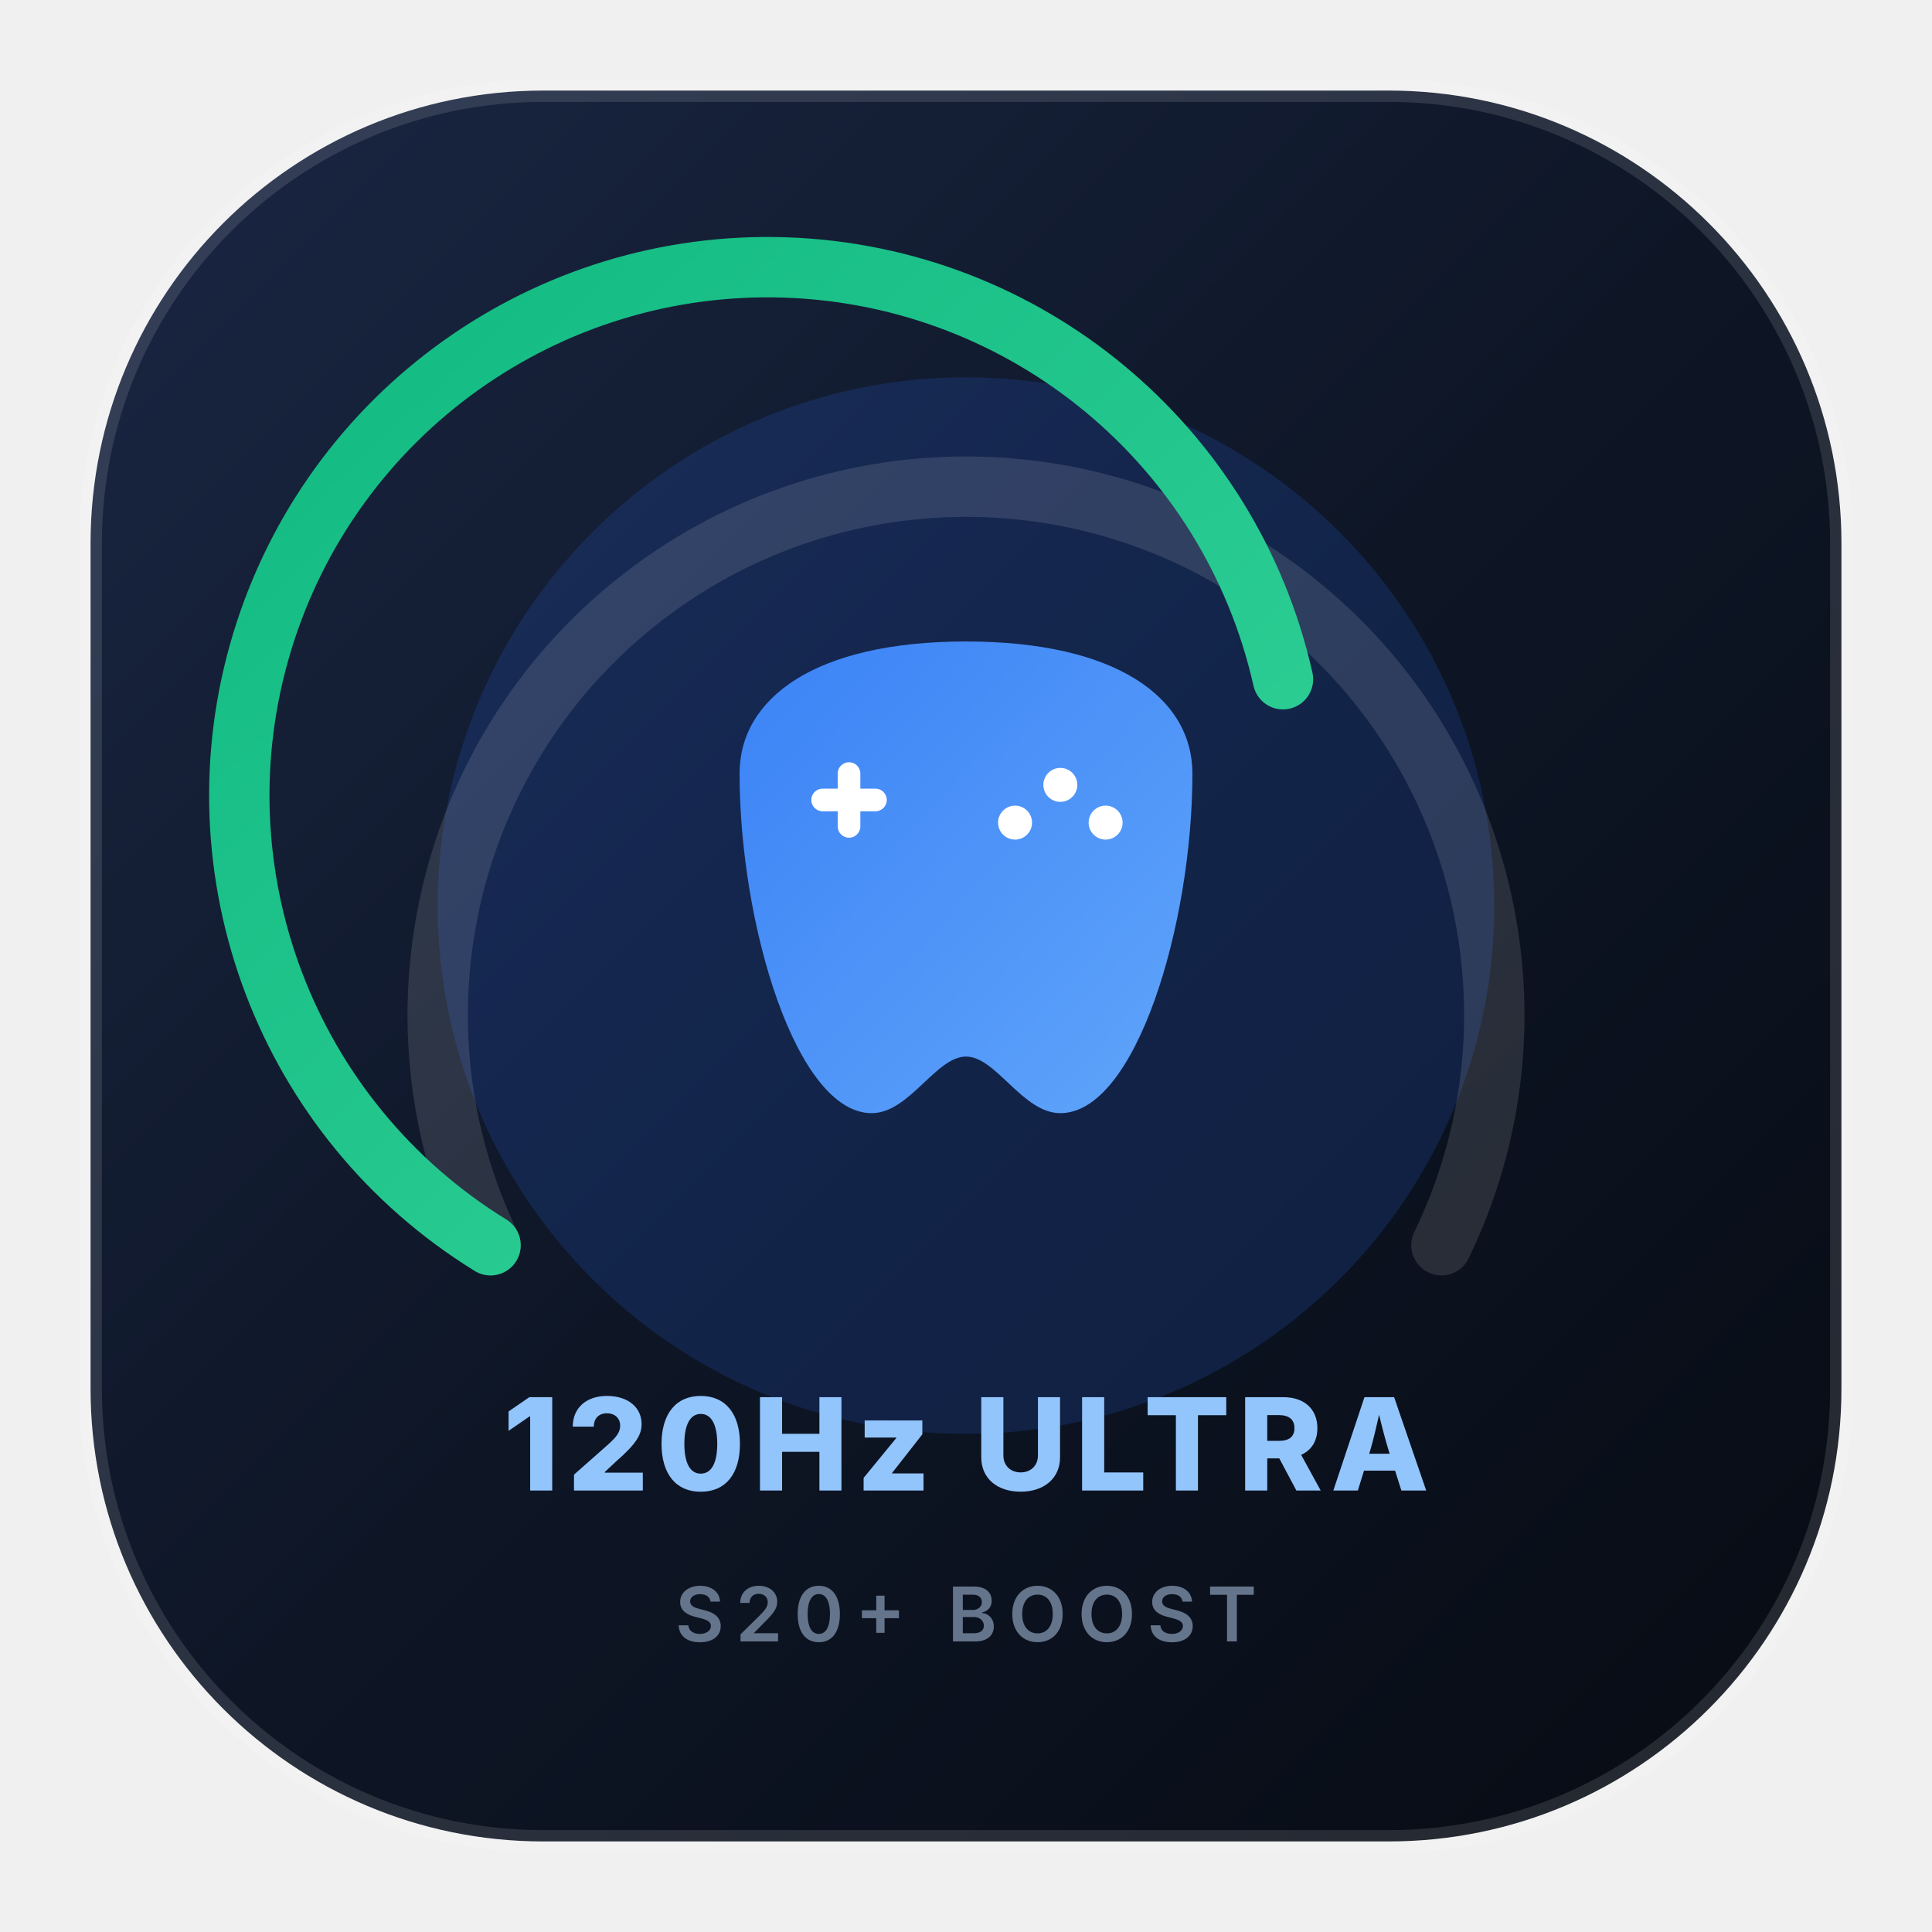
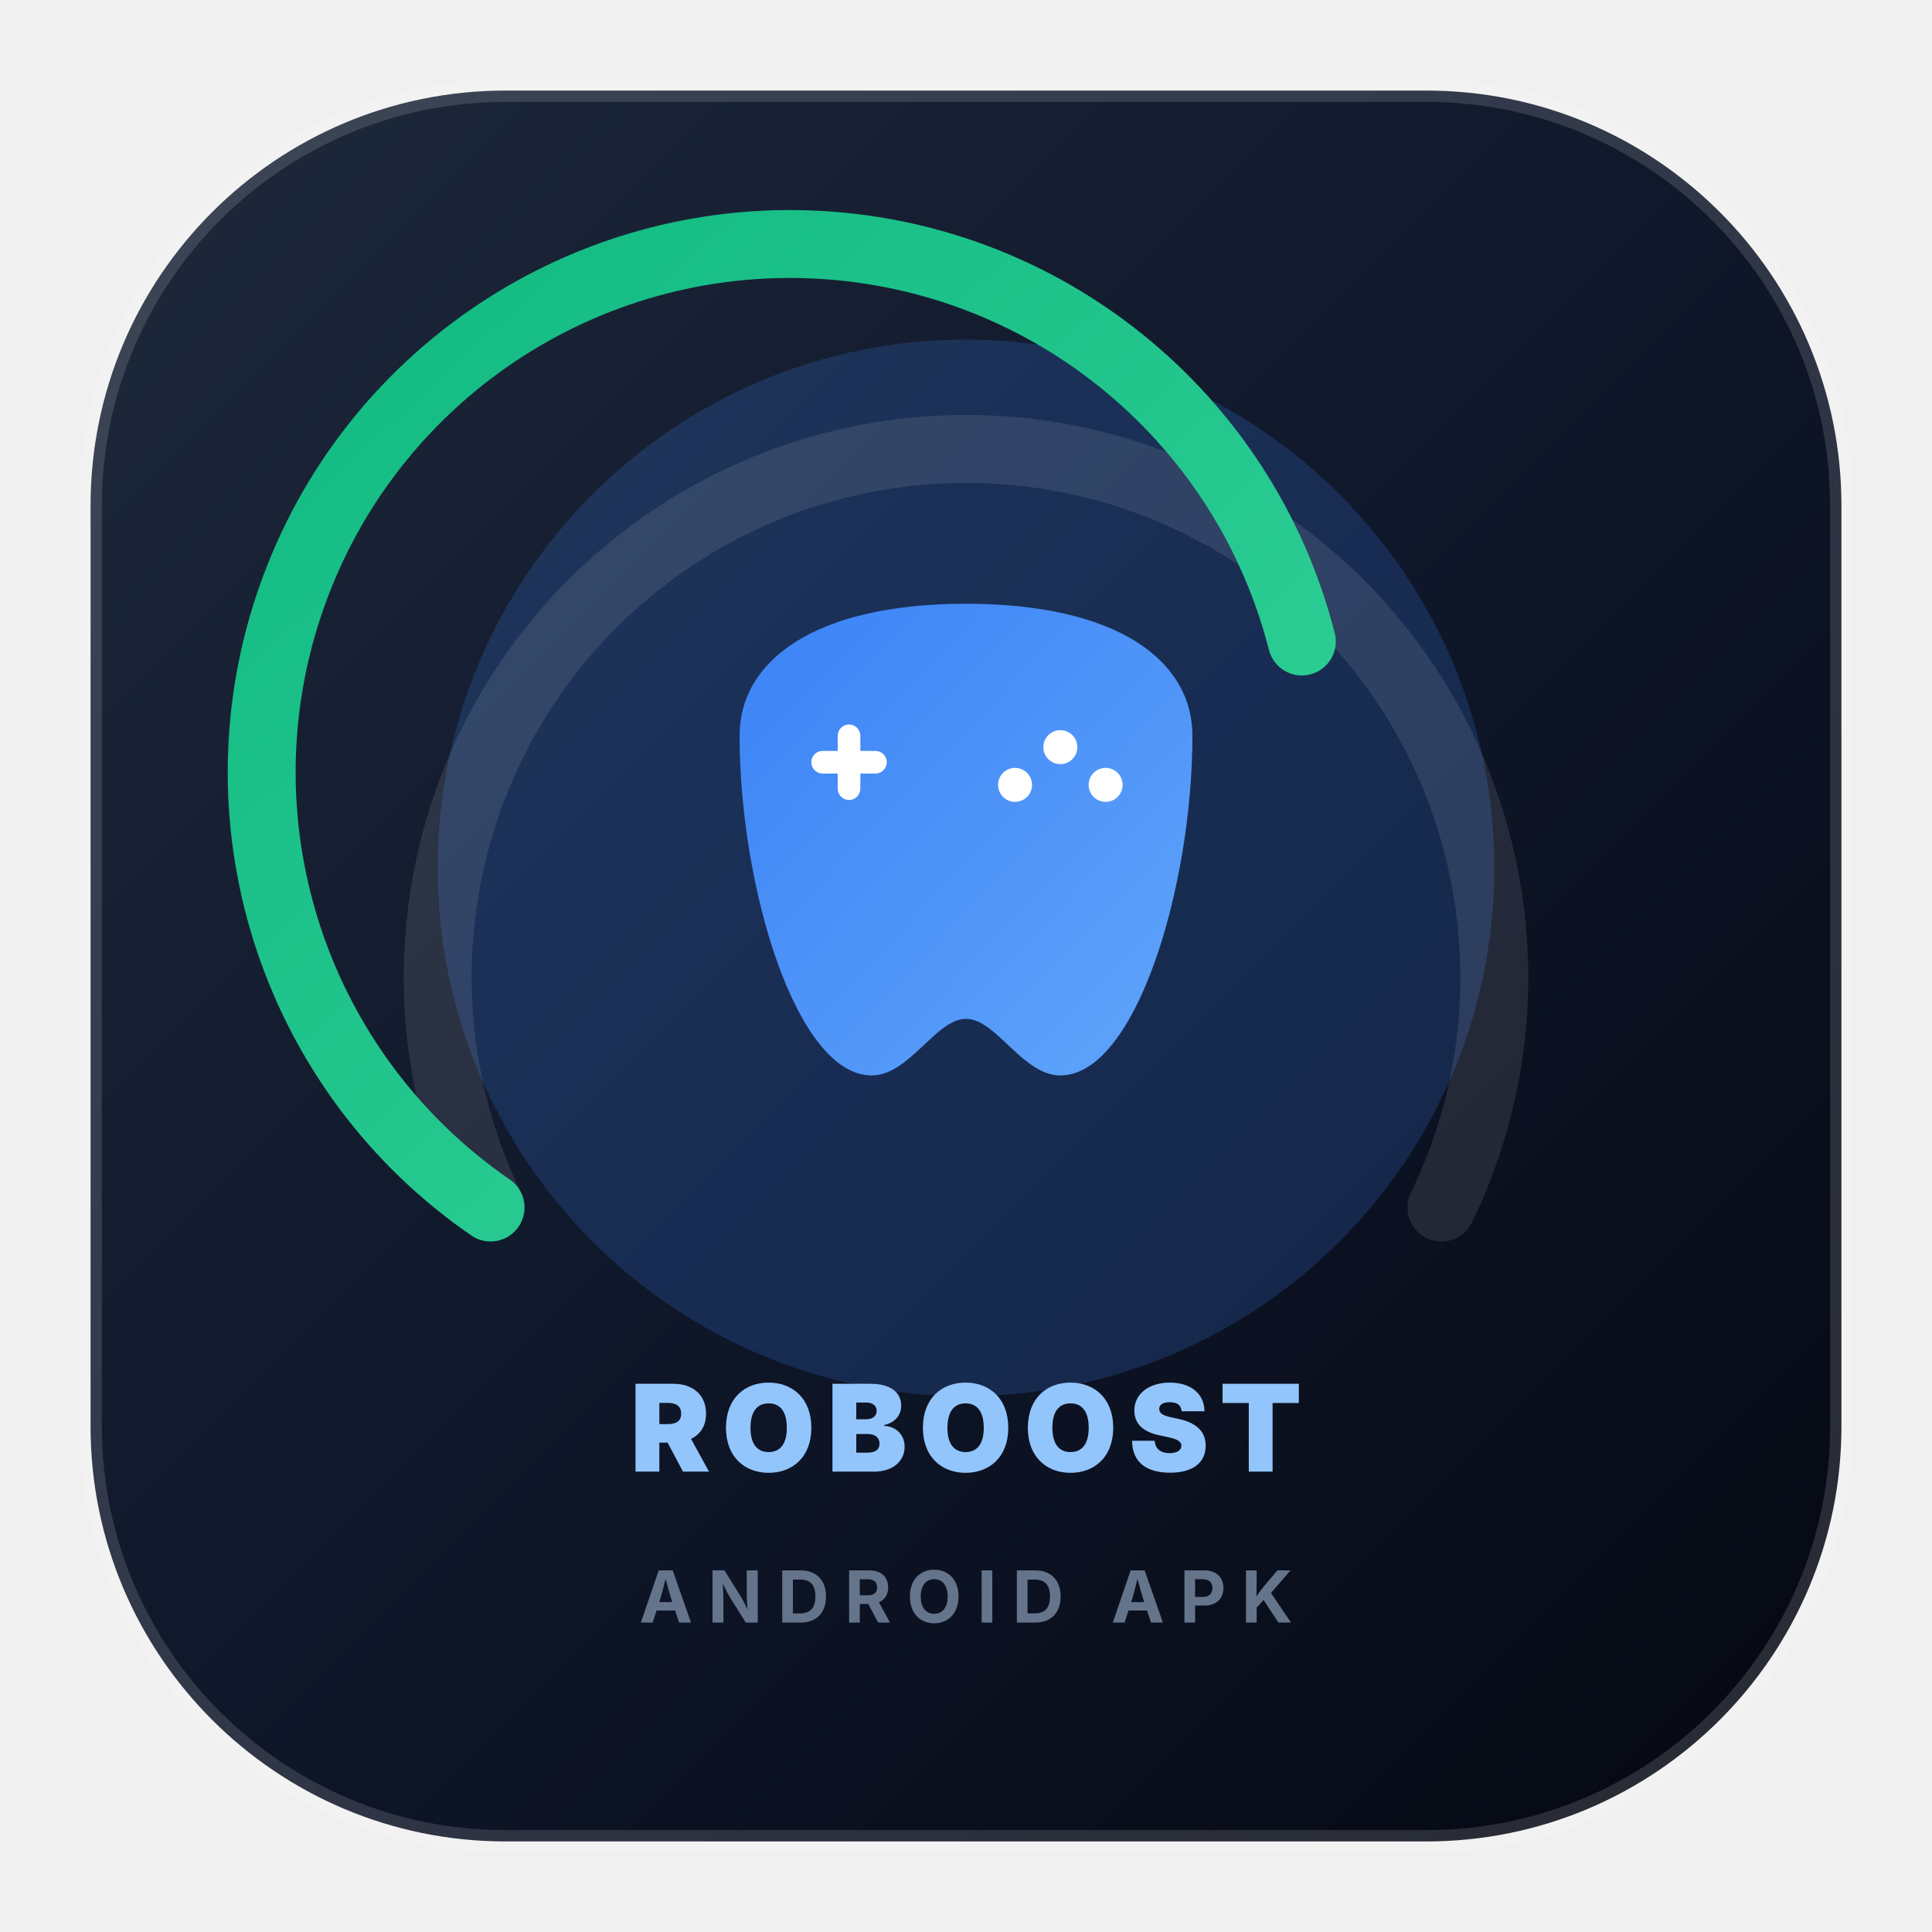
<svg xmlns="http://www.w3.org/2000/svg" viewBox="0 0 512 512" width="100%" height="100%">
  <defs>
    <linearGradient id="bgGrad" x1="0%" y1="0%" x2="100%" y2="100%">
-       <stop offset="0%" stop-color="#1A2744" />
-       <stop offset="50%" stop-color="#0E1626" />
-       <stop offset="100%" stop-color="#070B13" />
+       <stop offset="0%" stop-color="#1E293B" />
+       <stop offset="50%" stop-color="#0F172A" />
+       <stop offset="100%" stop-color="#050811" />
    </linearGradient>
    <linearGradient id="neonGrad" x1="0%" y1="0%" x2="100%" y2="100%">
      <stop offset="0%" stop-color="#3B82F6" />
      <stop offset="100%" stop-color="#60A5FA" />
    </linearGradient>
    <linearGradient id="accentGrad" x1="0%" y1="0%" x2="100%" y2="100%">
      <stop offset="0%" stop-color="#10B981" />
      <stop offset="100%" stop-color="#34D399" />
    </linearGradient>
  </defs>
-   <rect x="24" y="24" width="464" height="464" rx="120" ry="120" fill="url(#bgGrad)" stroke="rgba(255,255,255,0.12)" stroke-width="6" />
-   <circle cx="256" cy="240" r="140" fill="#2563EB" opacity="0.18" />
-   <path d="M 130 330 A 140 140 0 1 1 382 330" fill="none" stroke="rgba(255,255,255,0.12)" stroke-width="16" stroke-linecap="round" />
-   <path d="M 130 330 A 140 140 0 1 1 340 180" fill="none" stroke="url(#accentGrad)" stroke-width="16" stroke-linecap="round" />
-   <g transform="translate(186, 170)">
+   <rect x="24" y="24" width="464" height="464" rx="110" ry="110" fill="url(#bgGrad)" stroke="rgba(255,255,255,0.14)" stroke-width="6" />
+   <circle cx="256" cy="230" r="140" fill="#3B82F6" opacity="0.2" />
+   <path d="M 130 320 A 140 140 0 1 1 382 320" fill="none" stroke="rgba(255,255,255,0.1)" stroke-width="18" stroke-linecap="round" />
+   <path d="M 130 320 A 140 140 0 1 1 345 170" fill="none" stroke="url(#accentGrad)" stroke-width="18" stroke-linecap="round" />
+   <g transform="translate(186, 160)">
    <path d="M 10 35 C 10 15, 30 0, 70 0 C 110 0, 130 15, 130 35 C 130 75, 115 125, 95 125 C 85 125, 78 110, 70 110 C 62 110, 55 125, 45 125 C 25 125, 10 75, 10 35 Z" fill="url(#neonGrad)" />
    <rect x="36" y="32" width="6" height="20" rx="3" fill="#ffffff" />
    <rect x="29" y="39" width="20" height="6" rx="3" fill="#ffffff" />
    <circle cx="95" cy="38" r="4.5" fill="#ffffff" />
    <circle cx="107" cy="48" r="4.5" fill="#ffffff" />
    <circle cx="83" cy="48" r="4.5" fill="#ffffff" />
  </g>
-   <text x="256" y="395" text-anchor="middle" fill="#93C5FD" font-family="system-ui, -apple-system, sans-serif" font-size="34" font-weight="800" letter-spacing="2">120Hz ULTRA</text>
-   <text x="256" y="435" text-anchor="middle" fill="#64748B" font-family="system-ui, -apple-system, sans-serif" font-size="20" font-weight="600" letter-spacing="3">S20+ BOOST</text>
+   <text x="256" y="390" text-anchor="middle" fill="#93C5FD" font-family="system-ui, -apple-system, sans-serif" font-size="32" font-weight="900" letter-spacing="3">ROBOOST</text>
+   <text x="256" y="430" text-anchor="middle" fill="#64748B" font-family="system-ui, -apple-system, sans-serif" font-size="19" font-weight="700" letter-spacing="4">ANDROID APK</text>
</svg>
